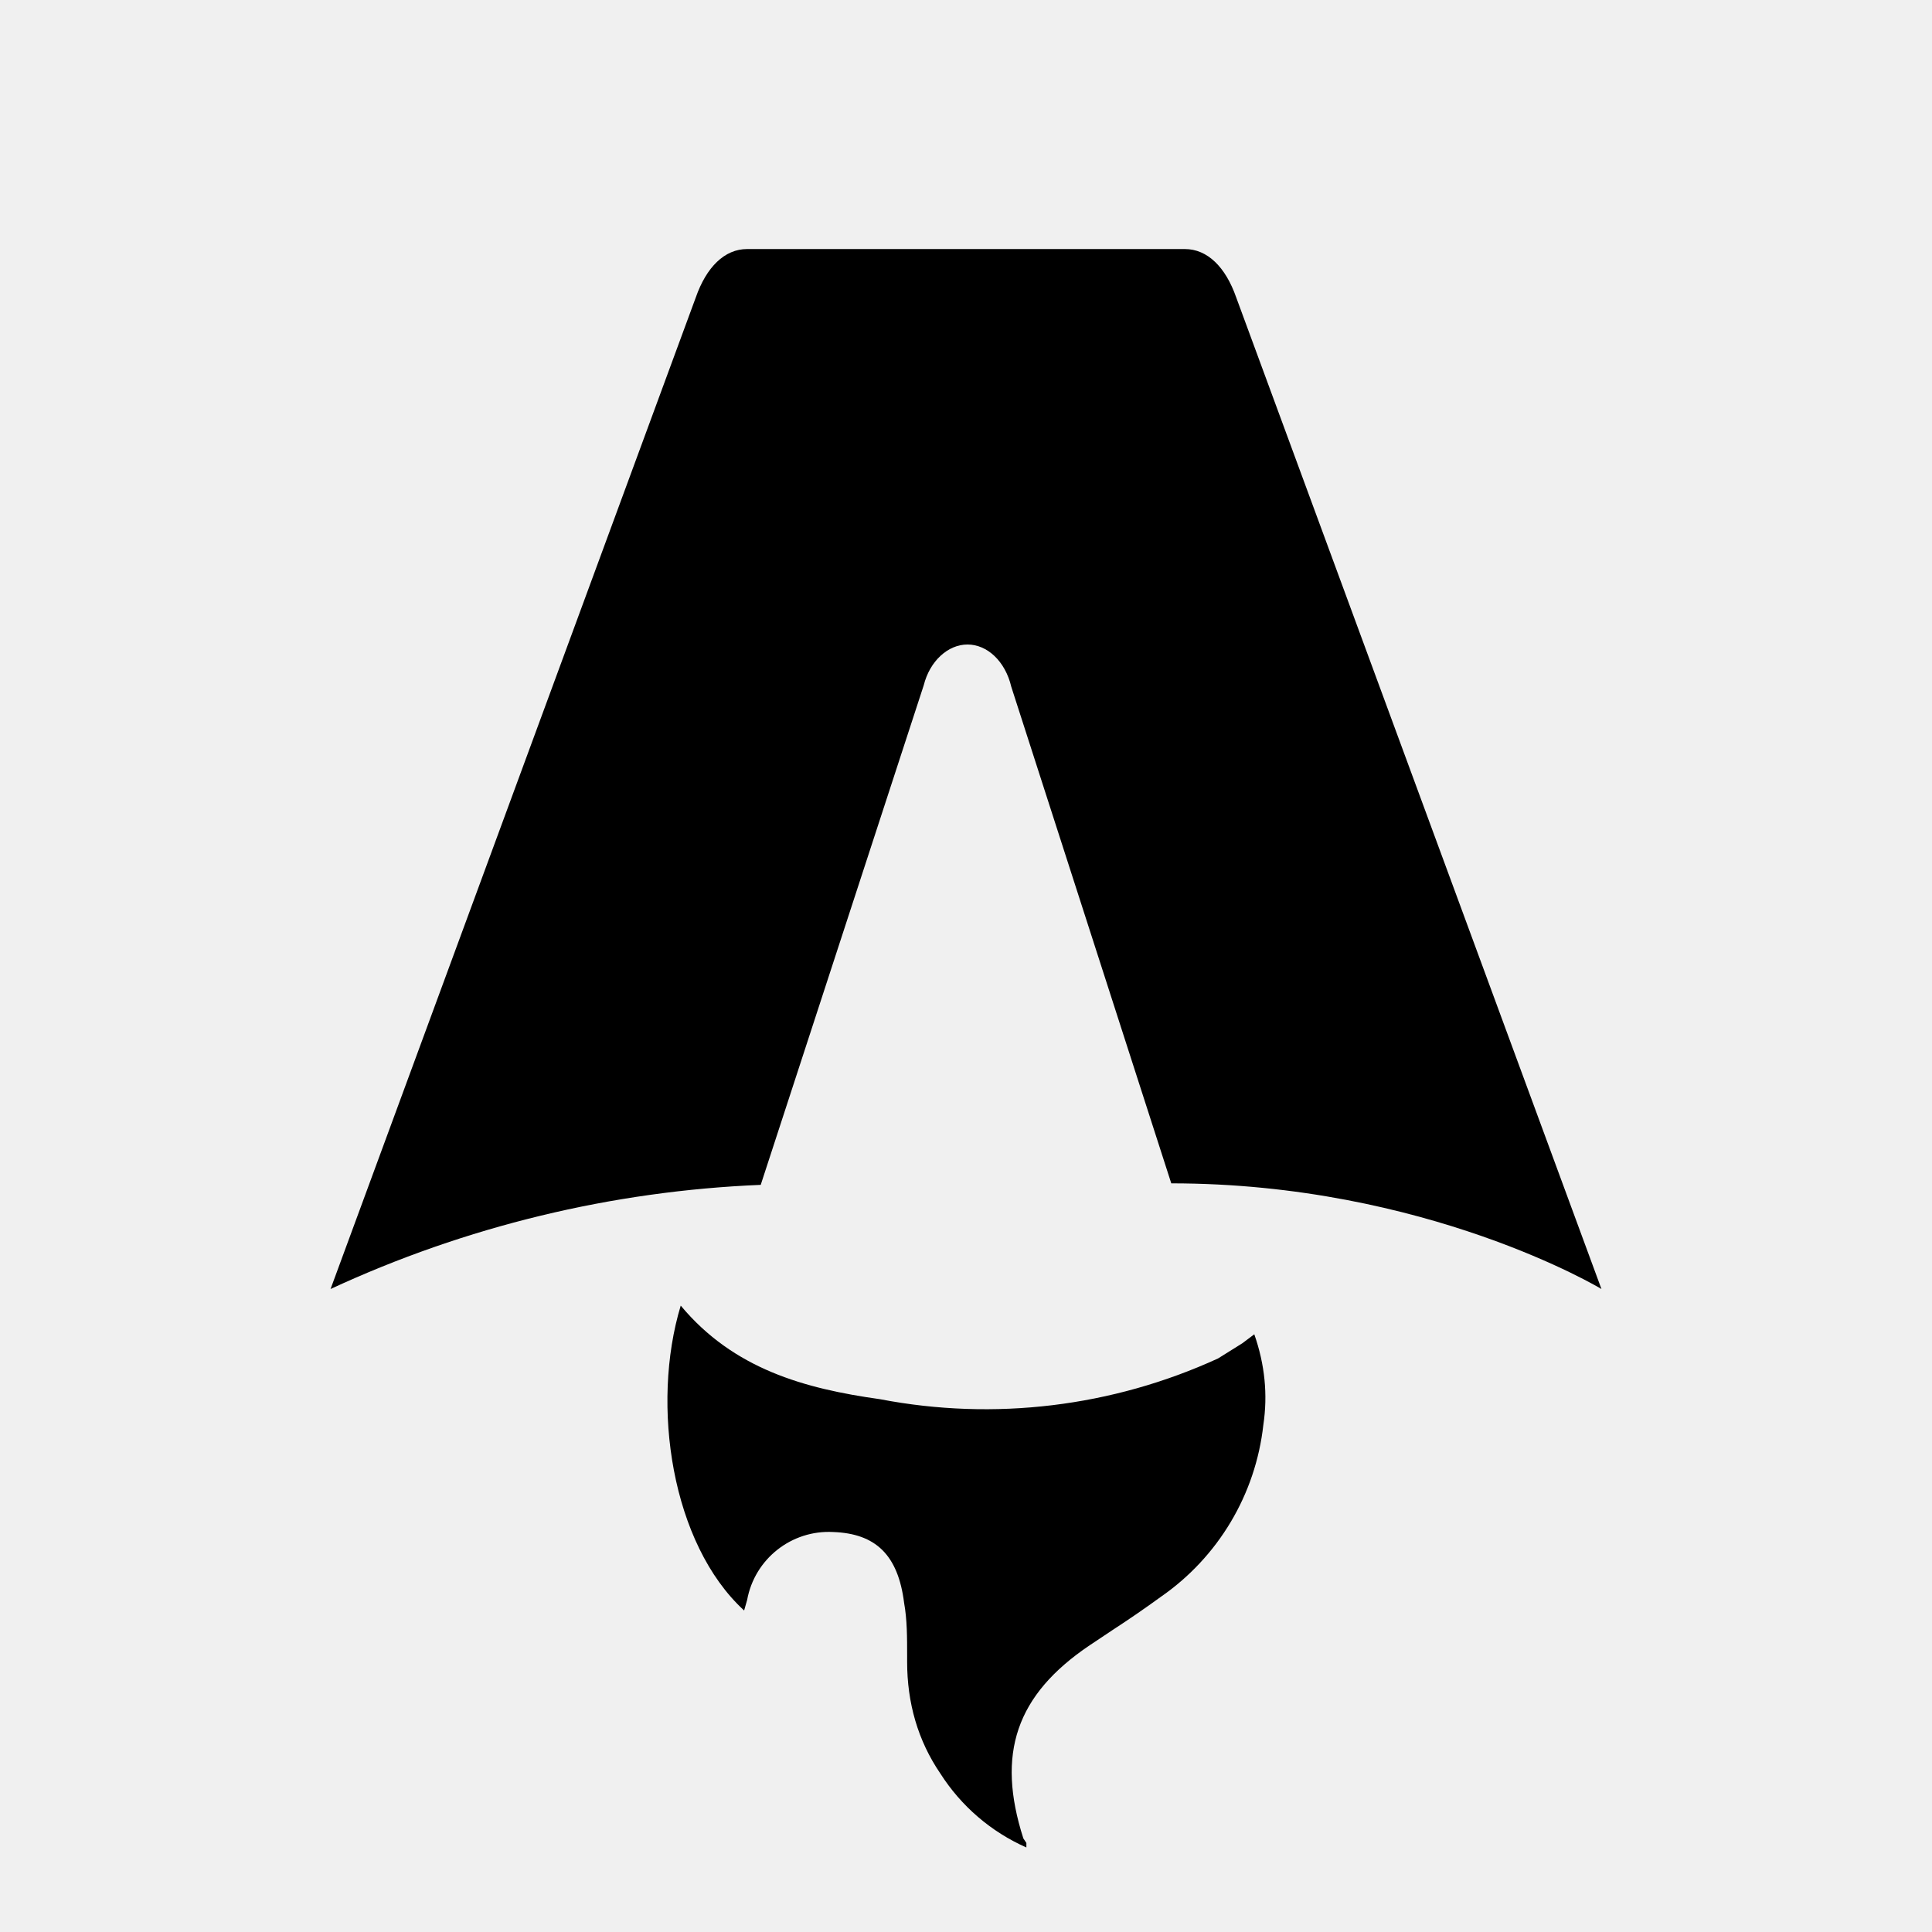
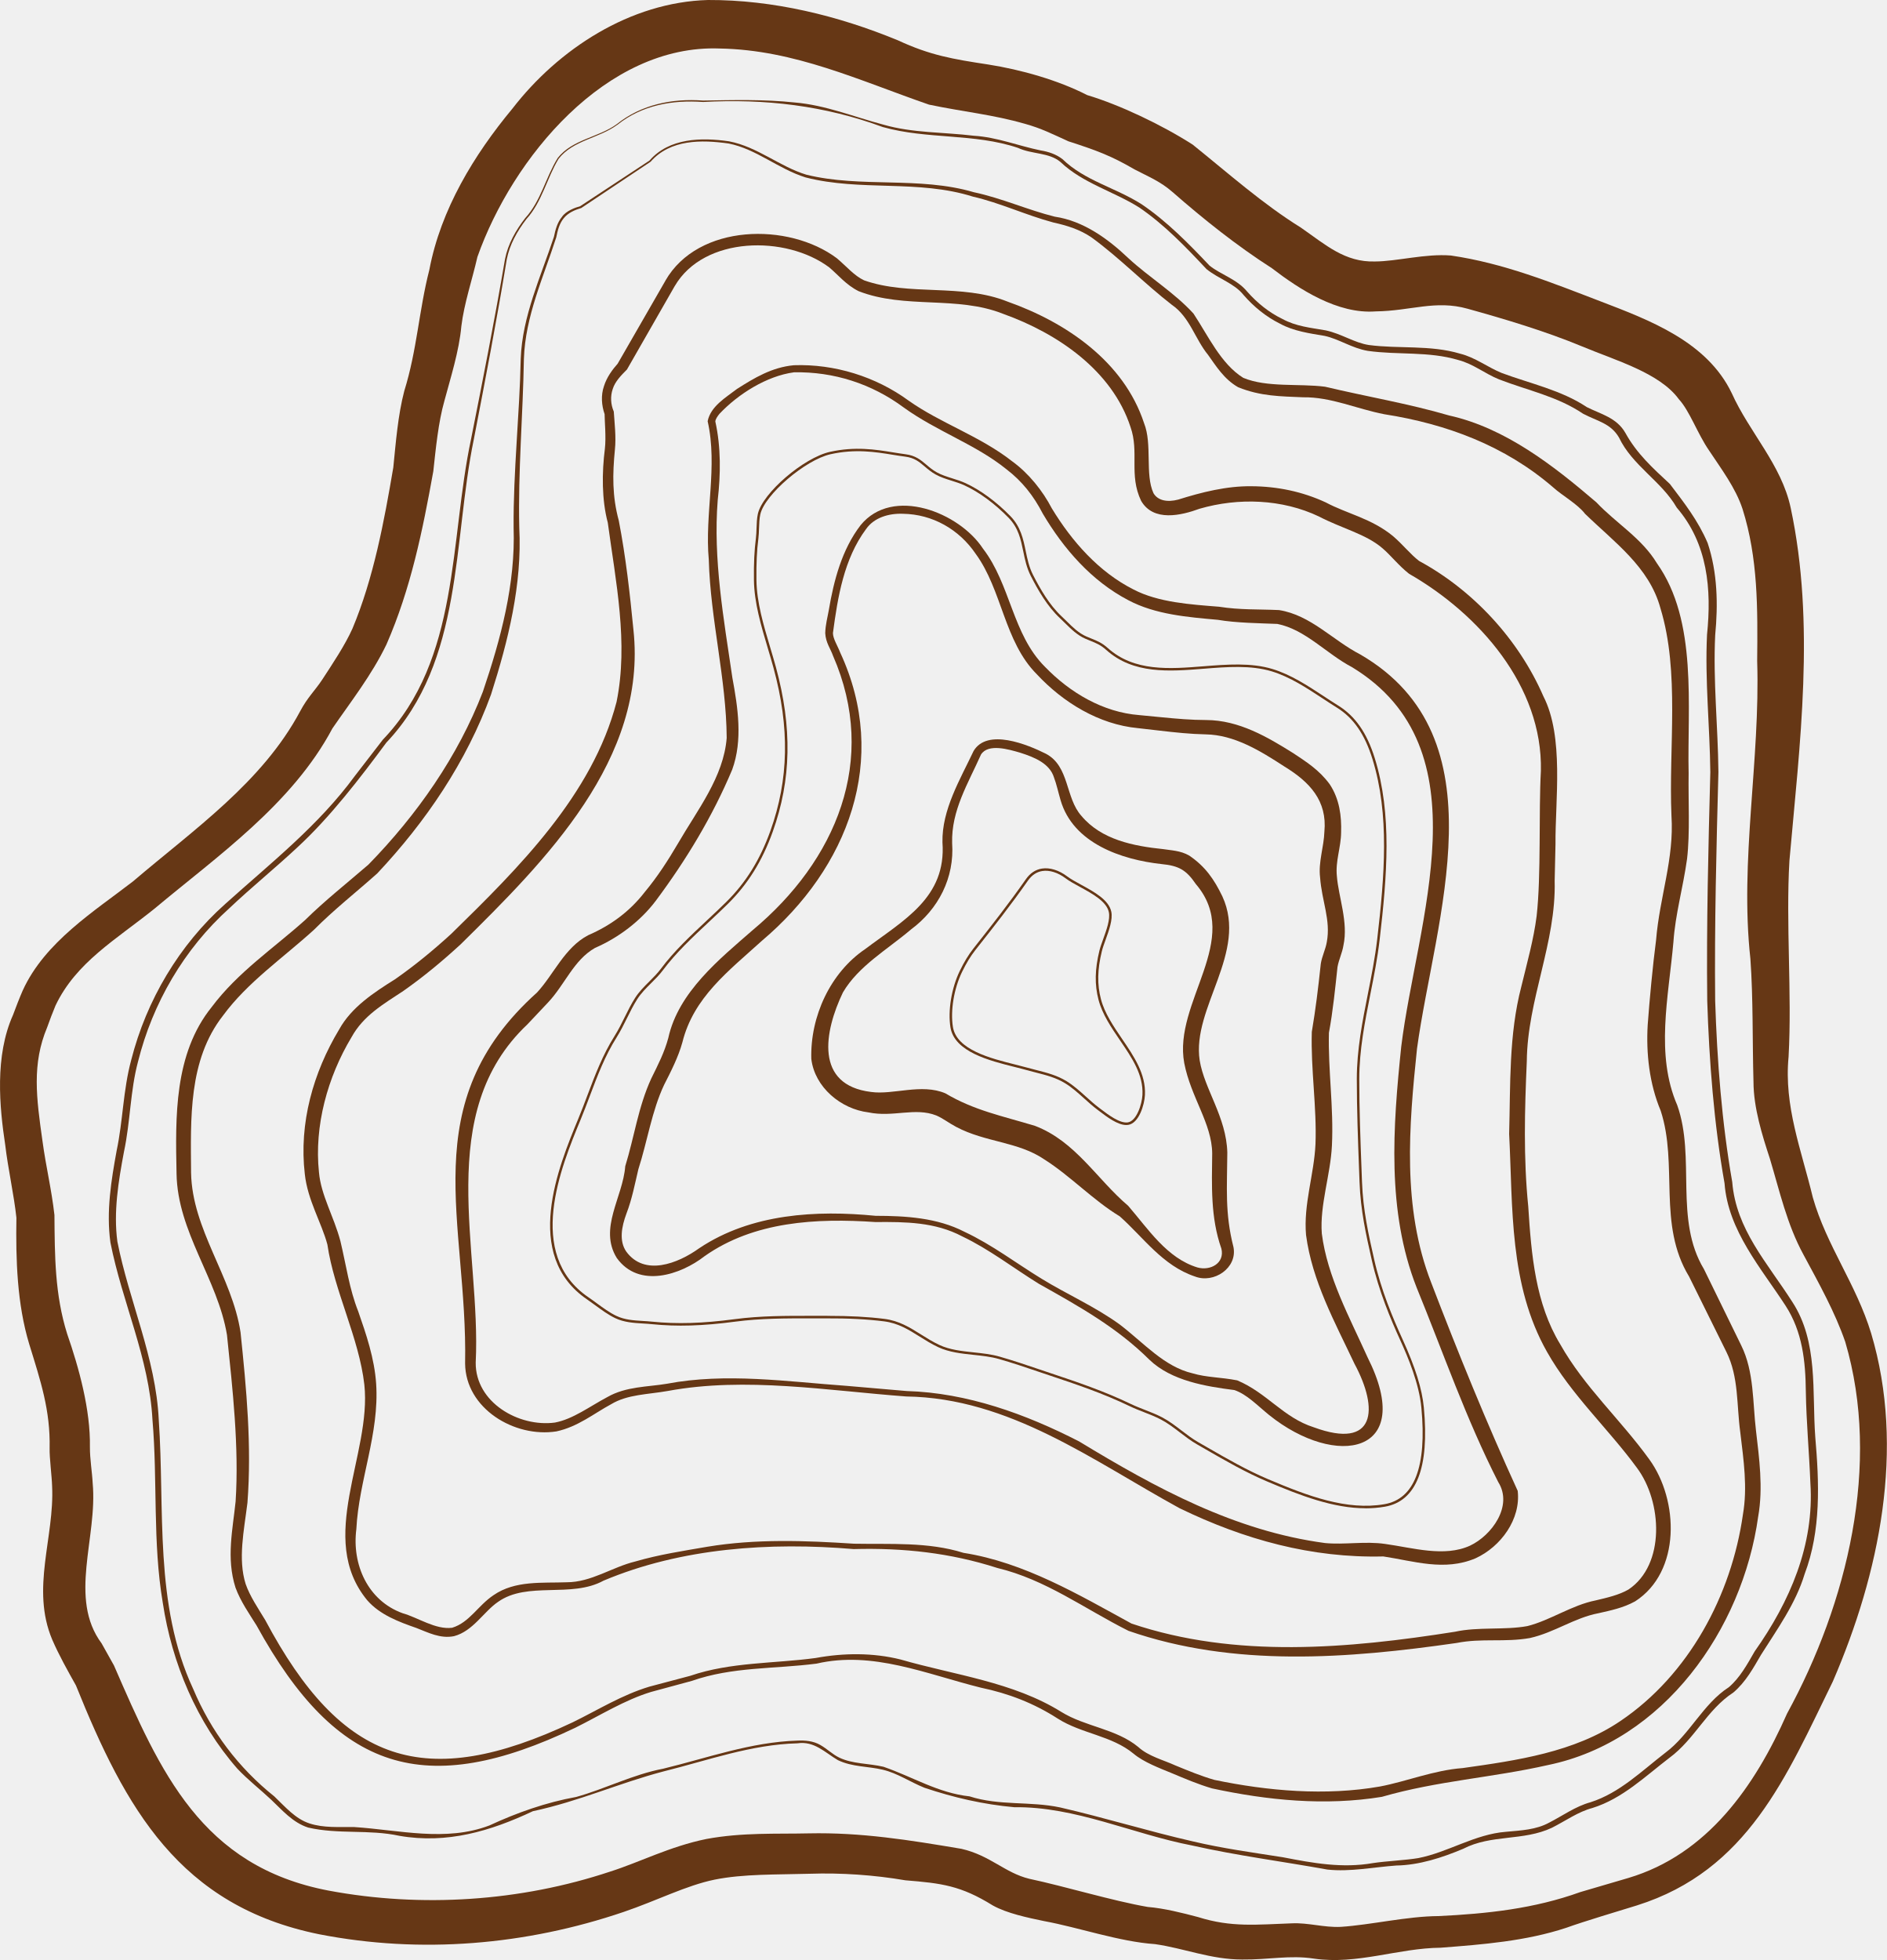
- <svg xmlns="http://www.w3.org/2000/svg" fill="none" viewBox="0 0 128 128">
-   <path d="M50.4 78.5a75.1 75.1 0 0 0-28.5 6.9l24.2-65.7c.7-2 1.9-3.2 3.4-3.2h29c1.5 0 2.7 1.2 3.4 3.2l24.2 65.7s-11.6-7-28.5-7L67 45.5c-.4-1.7-1.6-2.8-2.9-2.8-1.3 0-2.5 1.1-2.9 2.7L50.4 78.5Zm-1.1 28.2Zm-4.2-20.2c-2 6.6-.6 15.8 4.2 20.2a17.5 17.5 0 0 1 .2-.7 5.5 5.5 0 0 1 5.7-4.5c2.8.1 4.3 1.5 4.7 4.7.2 1.1.2 2.3.2 3.5v.4c0 2.7.7 5.2 2.2 7.4a13 13 0 0 0 5.7 4.9v-.3l-.2-.3c-1.8-5.6-.5-9.5 4.4-12.8l1.5-1a73 73 0 0 0 3.2-2.2 16 16 0 0 0 6.8-11.4c.3-2 .1-4-.6-6l-.8.6-1.6 1a37 37 0 0 1-22.4 2.7c-5-.7-9.7-2-13.2-6.2Z" />
-   <style>
-         path { fill: #000; }
-         @media (prefers-color-scheme: dark) {
-             path { fill: #FFF; }
-         }
-     </style>
+ <svg xmlns="http://www.w3.org/2000/svg" id="Layer_2" viewBox="0 0 124.426 129.241">
+   <g id="Components">
+     <g id="_3acbe92a-d631-45d1-b8f8-5c3337f298ed_25">
+       <path d="m10.192,59.914c-2.531,2.038-5.182,3.539-6.535,6.4-.149.347-.421,1.066-.546,1.425-1.016,2.417-.714,4.653-.311,7.491.231,1.72.592,3.145.79,4.888.021,2.696.022,5.233.837,7.832.775,2.231,1.545,5.005,1.502,7.469-.004.803.147,1.647.183,2.389.33,3.567-1.623,7.587.59,10.558-0,0,.813,1.454.813,1.454,3.061,7.039,5.761,13.241,14.154,14.845,6.115,1.144,12.649.72,18.578-1.257,1.937-.615,3.927-1.656,6.337-2.147,2.379-.44,4.619-.321,6.744-.37,3.451-.073,6.614.436,10.075,1.02,1.903.437,2.858,1.582,4.471,1.975,2.361.502,5.481,1.454,7.806,1.856,1.099.091,2.291.395,3.328.669,2.198.694,3.876.493,6.183.412,1.065-.052,2.131.287,3.217.233,1.993-.129,4.36-.697,6.451-.711,3.215-.153,6.314-.488,9.351-1.583,0,0,3.162-.928,3.162-.928,5.213-1.548,8.354-6.05,10.472-10.845,3.966-7.263,6.218-16.439,3.837-24.505-.677-1.958-1.712-3.814-2.758-5.757-1.084-1.988-1.569-4.18-2.211-6.319-.502-1.529-1.08-3.359-1.083-5.072-.076-2.689-.015-5.488-.204-8.113-.714-6.489.656-13.087.447-19.635.034-3.464.063-6.778-.967-10.033-.458-1.391-1.396-2.627-2.213-3.862-.756-1.097-1.276-2.608-1.988-3.373-1.266-1.738-4.181-2.557-6.415-3.492-2.392-.992-5.045-1.785-7.519-2.472-2.113-.592-3.749.15-6.057.177-2.504.19-5.03-1.458-6.845-2.85-2.323-1.488-4.505-3.232-6.555-5.025-.795-.694-1.526-.981-2.494-1.485-1.507-.875-2.429-1.232-4.362-1.854-1.084-.492-1.805-.862-2.863-1.152-2.115-.613-4.045-.788-6.334-1.268-4.624-1.599-8.857-3.611-13.791-3.7-7.499-.294-13.689,7.225-15.988,13.743-.342,1.501-.877,3.067-1.058,4.566-.147,1.652-.722,3.433-1.119,4.928-.401,1.409-.568,3.152-.73,4.635-.708,3.929-1.484,7.753-3.089,11.421-.961,2.005-2.377,3.81-3.566,5.541-2.655,4.994-7.583,8.413-11.726,11.88h0Zm-1.421-1.797c4.057-3.456,8.526-6.545,11.021-11.216.494-.931.955-1.331,1.453-2.082.709-1.087,1.502-2.271,1.995-3.367,1.396-3.32,2.096-7.1,2.695-10.627.165-1.624.303-3.438.723-5.041.847-2.718.964-5.31,1.654-7.992.752-3.984,2.951-7.588,5.477-10.629C36.821,3.237,41.552.143,46.685 0c4.298-.015,8.578,1.03,12.528,2.66,2.13.99,3.63,1.24,5.944,1.592,2.149.336,4.606,1.027,6.536,2.019,2.124.635,4.904,1.95,6.953,3.263,2.355,1.893,4.599,3.898,7.14,5.476,1.639,1.14,2.899,2.29,4.881,2.232,1.445-.004,3.331-.53,5.012-.393,3.473.506,6.615,1.777,9.851,3.017,3.241,1.243,7.037,2.655,8.67,6.069,1.16,2.578,3.273,4.708,3.881,7.547,1.636,7.658.599,15.571-.081,23.26-.246,4.151.174,8.748-.057,12.943-.314,3.262.841,6.125,1.6,9.279.906,3.179,2.857,5.707,3.846,8.957,2.266,7.598.543,15.852-2.528,22.954-3.06,6.254-5.604,12.461-12.913,14.765-1.205.373-3.502,1.056-4.664,1.477-2.676.883-5.513,1.1-8.283,1.314-2.793.024-5.495,1.135-8.357.719-1.594-.246-2.986.079-4.731.059-2.068.001-3.814-.74-5.75-1.015-2.335-.156-5.049-1.104-7.311-1.518-1.062-.221-2.451-.509-3.386-1.033-2.113-1.311-3.376-1.464-5.763-1.657-2.06-.352-4.224-.502-6.31-.432-2.219.064-4.366.004-6.275.389-1.874.385-3.795,1.381-5.988,2.127-6.436,2.189-13.367,2.784-20.077,1.475-9.217-1.867-12.783-8.306-16.044-16.406-.538-.964-1.107-1.964-1.567-3.026-1.421-3.373.159-6.745-.006-10.118-.017-.651-.18-1.873-.164-2.496.054-2.505-.594-4.436-1.344-6.866-.806-2.656-.89-5.584-.846-8.335-.16-1.506-.558-3.266-.735-4.784-.383-2.523-.704-5.879.511-8.587.146-.407.465-1.219.641-1.616,1.454-3.2,4.749-5.241,7.273-7.194h0Z" style="fill:#663715;" />
+       <path d="m42.907,10.661l-4.574,3.054c-.44.131-.879.322-1.163.681-.285.347-.398.798-.488,1.25-.846,2.638-2.044,5.206-2.135,8.02-.062,3.711-.391,7.41-.305,11.125.195,3.753-.73,7.459-1.862,11.003-1.612,4.431-4.295,8.388-7.507,11.802-1.39,1.242-2.838,2.374-4.167,3.711-2.032,1.851-4.388,3.462-5.999,5.659-2.3,2.938-2.131,6.816-2.107,10.376.074,3.751,2.7,6.824,3.262,10.51.389,3.743.742,7.459.455,11.239-.227,1.839-.636,3.707-.119,5.355.286.817.804,1.576,1.291,2.378,5.052,9.491,10.524,11.343,20.267,6.748,1.653-.807,3.252-1.811,5.071-2.357,0,0,2.696-.715,2.696-.715,2.663-.914,5.545-.801,8.272-1.174,1.834-.338,3.777-.354,5.595.101,3.577,1.034,7.415,1.473,10.605,3.461,1.583.978,3.607,1.101,5.071,2.312.655.605,1.665.856,2.431,1.208.858.352,1.71.706,2.58.956,3.533.736,7.341,1.066,10.919.437,1.76-.333,3.554-1.074,5.453-1.215,3.582-.504,7.356-1.041,10.398-3.099,4.514-3.041,7.329-8.289,8.086-13.625.31-1.776.048-3.558-.175-5.417-.25-1.817-.091-3.636-.914-5.298,0,0-2.46-4.969-2.46-4.969-2.096-3.442-.706-7.362-1.875-10.94-.746-1.776-.968-3.779-.855-5.665.119-1.639.335-3.935.551-5.58.234-2.862,1.203-5.363,1.015-8.208-.19-4.513.562-9.461-.727-13.68-.737-2.721-3.051-4.357-4.974-6.228-.484-.636-1.509-1.204-2.091-1.733-3.183-2.751-7.035-4.188-11.139-4.829-1.81-.347-3.517-1.146-5.357-1.118-1.485-.065-2.797-.062-4.283-.662-.932-.531-1.456-1.393-1.986-2.134-.872-1.063-1.199-2.489-2.392-3.304-1.793-1.389-3.472-3.12-5.301-4.447-.76-.514-1.59-.777-2.517-.981-1.819-.489-3.504-1.293-5.298-1.704-3.615-1.141-7.397-.331-11.034-1.266-1.804-.564-3.253-1.879-5.075-2.236-1.788-.254-3.838-.278-5.139,1.196h0Zm-.069-.085c1.299-1.484,3.413-1.521,5.236-1.258,1.878.36,3.345,1.673,5.103,2.202,3.599.886,7.449.095,11.043,1.156,1.841.39,3.553,1.169,5.332,1.611,1.891.277,3.518,1.463,4.863,2.744,1.356,1.254,3.019,2.258,4.284,3.643.955,1.439,1.814,3.332,3.286,4.241,1.556.65,3.677.364,5.391.585,2.744.653,5.497,1.111,8.185,1.897,3.705.821,6.895,3.317,9.705,5.724,1.298,1.378,2.992,2.358,3.994,4.019,2.709,3.804,1.992,9.469,2.092,13.862-.03,1.709.099,3.932-.104,5.636-.269,1.93-.775,3.641-.899,5.481-.328,3.66-1.195,7.426.253,10.76,1.23,3.472-.217,7.534,1.763,10.812-0,0,2.457,5.027,2.457,5.027.857,1.735.749,3.766.971,5.611.21,1.814.485,3.769.145,5.676-1.031,7.428-6.226,14.812-13.864,16.382-3.699.839-7.277,1.034-10.953,2.096-3.738.608-7.526.234-11.204-.559-.914-.27-1.778-.638-2.633-.997-.82-.338-1.865-.729-2.526-1.284-1.457-1.207-3.421-1.313-5.004-2.318-1.589-1.022-3.237-1.657-5.077-2.042-3.597-.896-7.131-2.443-10.83-1.585-2.795.361-5.548.199-8.23,1.14,0-0-2.684.727-2.684.727-1.752.535-3.33,1.533-5.001,2.363-9.896,4.73-15.7,2.925-21.015-6.747-.481-.776-1.04-1.555-1.387-2.493-.625-1.951-.175-3.877.007-5.686.231-3.588-.194-7.377-.569-10.975-.613-3.697-3.266-6.784-3.326-10.642-.075-3.731-.172-7.888,2.314-10.977,1.729-2.309,4.074-3.869,6.165-5.742,1.308-1.29,2.782-2.449,4.179-3.659,3.186-3.264,5.909-7.138,7.544-11.403,1.18-3.483,2.153-7.1,2.025-10.811-.027-3.72.394-7.42.469-11.137.101-2.805,1.332-5.436,2.191-8.044.093-.448.214-.933.528-1.311.265-.394.87-.613,1.201-.704,0,0,4.584-3.019,4.584-3.019h0Z" style="fill:#663715;" />
+       <path d="m44.494,18.862s-3.151,5.503-3.151,5.503c-.381.385-.782.784-.94,1.291-.163.48-.134,1.004.071,1.482.053.791.16,1.69.076,2.491-.161,1.649-.185,3.08.254,4.699.462,2.384.731,4.797.967,7.21.913,8.525-5.796,15.207-11.388,20.724-1.195,1.1-2.45,2.143-3.788,3.082-1.315.87-2.632,1.621-3.416,3.05-1.575,2.62-2.469,5.848-2.146,8.903.133,1.518.971,2.881,1.413,4.536.388,1.62.587,3.156,1.175,4.637.528,1.515,1.07,3.096,1.183,4.77.22,3.301-1.143,6.368-1.306,9.591-.3,2.33.754,4.712,3.046,5.542,1.029.289,2.174,1.099,3.269.961,1.147-.349,1.704-1.465,2.734-2.151,1.422-.982,3.212-.788,4.813-.849,1.639.001,2.987-.997,4.537-1.372,1.564-.456,3.166-.698,4.748-.971,3.193-.529,6.461-.41,9.666-.2,2.375.046,4.899-.131,7.221.602,4.014.63,7.6,2.761,11.084,4.664,6.85,2.312,14.303,1.649,21.338.538,1.506-.333,3.279-.097,4.766-.372,1.507-.376,2.923-1.381,4.506-1.694.782-.185,1.541-.36,2.161-.718,2.441-1.636,2.226-5.791.556-8.023-1.86-2.549-4.333-4.814-5.927-7.643-2.513-4.437-2.248-9.508-2.499-14.372.089-3.243-.027-6.537.801-9.713.381-1.575.815-3.11,1.011-4.656.305-2.693.129-6.804.281-9.58.12-5.583-4.086-10.347-8.694-12.99-.705-.557-1.2-1.214-1.757-1.686-1.08-.934-2.719-1.321-4.179-2.088-2.422-1.156-5.312-1.259-7.877-.514-1.205.442-3.044.884-3.856-.523-.819-1.713-.112-3.197-.698-4.864-1.218-3.742-4.829-6.185-8.396-7.463-3.034-1.214-6.482-.304-9.532-1.496-.822-.406-1.367-1.09-1.942-1.571-2.839-2.125-8.253-2.079-10.184,1.234h0Zm-.617-.354c2.157-3.768,8.128-3.865,11.311-1.476.649.55,1.147,1.153,1.794,1.454,2.98,1.053,6.418.188,9.448,1.398,3.879,1.372,7.677,3.956,9.013,8.022.554,1.384.048,3.372.621,4.615.289.492.916.61,1.629.422,1.548-.485,3.188-.902,4.834-.881,1.692.009,3.35.349,4.901,1.069,1.372.734,3.004,1.05,4.421,2.212.668.572,1.16,1.211,1.729,1.645,3.555,1.924,6.563,5.167,8.197,8.926,1.375,2.677.774,6.859.798,9.749,0,0-.055,2.414-.055,2.414.108,4.086-1.803,7.844-1.837,11.905-.141,3.204-.228,6.363.096,9.579.202,3.189.478,6.406,2.11,9.082,1.585,2.815,3.965,4.947,5.877,7.594,1.943,2.681,2.094,7.403-.938,9.354-.789.437-1.628.603-2.406.781-1.602.302-2.897,1.269-4.529,1.638-1.684.298-3.175-.004-4.842.327-7.162,1.031-14.674,1.616-21.634-.801-2.926-1.467-5.449-3.377-8.649-4.145-3.107-1-6.21-1.333-9.471-1.246-5.521-.468-11.355-.082-16.496,2.082-2.129,1.171-5.01.023-6.953,1.397-.95.646-1.653,1.935-2.908,2.264-.908.181-1.701-.24-2.487-.543-1.144-.399-2.389-.859-3.23-1.819-3.391-4.101.302-9.613-.195-14.222-.353-3.095-1.988-6.168-2.438-9.244-.387-1.448-1.302-2.915-1.488-4.64-.392-3.364.553-6.692,2.265-9.54.821-1.481,2.298-2.436,3.689-3.311,1.299-.905,2.527-1.917,3.702-2.992,4.429-4.332,9.309-9.157,10.902-15.297.792-3.888-.055-7.935-.579-11.814-.405-1.521-.391-3.312-.191-4.881.088-.761-.022-1.877-.019-2.277-.201-.576-.25-1.245-.044-1.841.188-.601.558-1.098.952-1.54,0,0-.061.079-.061.079l3.163-5.496h0Z" style="fill:#663715;" />
+       <path d="m52.347,24.552c-1.774.237-3.662,1.419-4.906,2.737-.12.153-.255.332-.271.501.379,1.713.352,3.49.159,5.178-.314,3.915.401,7.862.966,11.726.358,1.937.698,4.107-.012,6.055-1.301,3.096-3.038,5.963-5.04,8.649-.999,1.327-2.452,2.434-4.008,3.108-1.411.803-1.986,2.422-3.101,3.602,0,0-1.351,1.433-1.351,1.433-6.219,5.869-3.045,14.872-3.414,22.311-.02,2.628,2.842,4.268,5.223,3.951,1.2-.228,2.278-1.055,3.458-1.681,1.236-.709,2.662-.664,3.92-.877,3.906-.743,7.949-.142,11.879.139,0,0,3.942.34,3.942.34,3.981.115,7.852,1.515,11.374,3.326,5.059,3.072,10.265,5.904,16.208,6.697,1.293.126,2.637-.135,3.965.059,1.835.255,3.904.888,5.598.114,1.431-.672,2.854-2.618,1.862-4.193-2.118-4.157-3.611-8.495-5.385-12.835-1.976-5.038-1.562-10.579-1.013-15.87,1.001-8.234,5.609-19.668-3.258-25.037-1.669-.873-3.066-2.482-4.913-2.844-1.199-.049-2.723-.064-3.925-.271-1.965-.177-4.114-.343-5.903-1.295-2.426-1.269-4.264-3.387-5.636-5.704-.611-1.186-1.37-2.145-2.41-2.938-2.011-1.624-4.567-2.482-6.752-4.056-2.116-1.572-4.622-2.379-7.253-2.327h0Zm-.003-.469c2.686-.094,5.406.749,7.568,2.331,2.116,1.5,4.696,2.329,6.84,4.01,1.085.788,2.004,1.938,2.606,3.095,1.323,2.181,3.103,4.2,5.396,5.355,1.64.855,3.784.986,5.63,1.133,1.418.22,2.518.156,3.96.221,2.091.33,3.544,1.996,5.348,2.922,9.434,5.465,4.911,17.468,3.748,26.003-.535,5.128-.985,10.476.929,15.403,1.759,4.593,3.657,9.266,5.712,13.751.215,1.868-1.112,3.682-2.778,4.445-2.059.875-4.077.179-6.084-.121-4.737.116-9.169-1.113-13.432-3.178-5.735-3.14-11.216-7.274-18.031-7.371-5.159-.38-10.593-1.312-15.718-.363-1.317.235-2.653.218-3.74.875-1.131.608-2.189,1.488-3.608,1.792-2.768.431-5.995-1.511-6.02-4.482.182-9.384-3.416-17.133,4.744-24.46,1.111-1.202,1.813-2.955,3.367-3.774,1.482-.643,2.735-1.553,3.744-2.859.824-.991,1.522-2.069,2.189-3.205,1.275-2.205,3.003-4.37,3.206-6.948-.024-3.886-1.075-7.824-1.18-11.743-.281-3.048.602-6.153-.076-9.14.197-.991,1.213-1.571,1.938-2.131,1.131-.718,2.293-1.425,3.741-1.56h0Z" style="fill:#663715;" />
+       <path d="m57.111,34.885c-1.462,1.967-1.871,4.494-2.185,6.858.001.373.303.828.482,1.293,3.268,7.053.513,14.198-5.163,18.995-2.209,2.005-4.512,3.733-5.248,6.703-.264.962-.771,1.952-1.199,2.789-.815,1.719-1.116,3.76-1.704,5.58-.22.928-.419,1.972-.78,2.906-.336.901-.494,1.82-.02,2.515,1.197,1.642,3.383.815,4.822-.222,3.428-2.289,7.738-2.514,11.624-2.132,1.962.002,4.058.122,5.86,1.054,1.824.853,3.411,2.075,5.091,3.099,1.673,1.026,3.508,1.826,5.148,3.014,1.598,1.22,2.916,2.776,4.804,3.22.933.277,1.849.25,2.94.463,1.974.826,3.043,2.461,5.058,3.097,4.062,1.492,4.308-1.171,2.669-4.206-1.286-2.731-2.783-5.432-3.186-8.473-.179-2.015.532-4.0.622-5.992.093-2.427-.317-4.939-.242-7.406.256-1.525.416-2.836.592-4.488.075-.496.315-.947.396-1.43.274-1.459-.331-2.701-.442-4.266-.125-1.002.253-2.022.283-3.012.198-2.045-.974-3.286-2.641-4.303-1.633-1.065-3.319-2.085-5.179-2.117-1.008-.02-2.018-.127-3.002-.242l-1.472-.169c-2.578-.242-4.943-1.699-6.667-3.551-2.162-2.165-2.278-5.543-4.033-7.943-1.095-1.617-2.853-2.612-4.795-2.641-.936-.036-1.907.251-2.433,1.008h0Zm-.362-.254c2.114-2.594,6.508-.842,8.066,1.538,1.839,2.39,1.935,5.647,4.09,7.798,1.655,1.71,3.831,3,6.217,3.186,0,0,1.484.143,1.484.143.986.097,1.951.181,2.926.182,2.181.006,4.069,1.137,5.735,2.176.851.568,1.712,1.1,2.414,2.055.658.988.789,2.128.755,3.178-.009.996-.385,1.895-.279,2.888.108,1.377.763,3.038.434,4.554-.077.495-.308.95-.393,1.432-.141,1.309-.301,2.927-.566,4.34-.061,2.487.322,4.919.198,7.439-.093,1.929-.809,3.931-.667,5.798.358,2.852,1.845,5.556,3.017,8.162,3.235,6.42-2.084,7.348-6.491,3.806-.784-.636-1.474-1.373-2.297-1.647-1.846-.237-4.14-.597-5.598-2-2.157-2.14-4.654-3.526-7.301-5.013-1.693-1.05-3.264-2.273-5.035-3.116-1.794-.952-3.743-.965-5.734-.949-3.881-.267-8.004-.049-11.267,2.254-1.575,1.227-4.325,2.15-5.787.112-1.204-1.95.405-4.0.56-6.046.602-1.95.853-3.908,1.717-5.787.46-.932.864-1.715,1.123-2.673.665-3.031,3.386-5.205,5.549-7.097,5.515-4.592,8.318-11.224,5.311-18.106-.158-.458-.477-.851-.512-1.487.015-.566.149-1.027.235-1.519.33-1.955.863-3.996,2.097-5.602h0Z" style="fill:#663715;" />
+       <path d="m64.692,49.747c-.851,1.915-1.967,3.692-1.906,5.843.161,2.287-.901,4.358-2.715,5.7-1.549,1.318-3.467,2.408-4.486,4.149-1.235,2.578-1.887,6.109,1.857,6.564,1.455.207,3.325-.581,4.899.091,1.893,1.126,3.751,1.491,5.902,2.142,2.675,1.013,4.083,3.518,6.152,5.274,1.328,1.54,2.553,3.45,4.565,4.065.859.241,1.815-.288,1.581-1.241-.726-2.061-.629-4.185-.606-6.283-.019-1.97-1.405-3.691-1.842-5.947-.752-4.031,3.89-8.153.765-11.808-.638-.937-1.125-1.21-2.272-1.321-2.627-.288-5.829-1.366-6.651-4.22-.152-.515-.262-1.039-.432-1.488-.284-.915-1.258-1.326-2.232-1.635-.757-.221-2.103-.622-2.578.115h0Zm-.495-.221c.898-1.524,3.55-.437,4.771.175,1.565.824,1.273,2.908,2.343,4.097,1.315,1.575,3.431,1.992,5.406,2.194.46.078,1.131.086,1.709.428,1.06.722,1.641,1.569,2.181,2.689,1.7,3.691-2.028,7.351-1.497,10.814.31,1.899,1.759,3.732,1.822,6.074-.013,2.308-.17,3.983.405,6.233.273,1.387-1.302,2.423-2.536,1.942-2.139-.714-3.396-2.576-4.963-3.968-1.748-1.057-3.278-2.684-4.973-3.753-1.726-1.179-3.881-1.12-5.806-2.141-.478-.249-.858-.559-1.312-.755-1.411-.558-2.846.138-4.488-.206-1.801-.221-3.534-1.65-3.759-3.524-.08-2.798,1.255-5.689,3.553-7.244,2.541-1.914,5.362-3.391,5.095-7.038-.045-2.147,1.165-4.143,2.049-6.015h0Z" style="fill:#663715;" />
+       <path d="m40.701,8.234c-1.211.89-2.909,1.01-3.866,2.237-.771,1.262-1.092,2.846-2.121,3.975-.61.796-1.109,1.678-1.299,2.668-.649,3.954-1.408,7.907-2.172,11.863-1.387,6.721-.677,14.621-5.767,19.99-1.736,2.35-3.717,4.927-5.865,6.907-1.475,1.379-3.042,2.644-4.494,4.021-2.973,2.678-5.056,6.253-6.018,10.117-.513,1.916-.499,3.948-.926,5.944-.367,1.953-.696,3.965-.433,5.911.761,3.889,2.533,7.681,2.728,11.732.413,5.96-.326,12.191,2.269,17.764,1.18,2.805,2.98,5.197,5.354,7.093.728.697,1.391,1.48,2.32,1.78.924.304,1.942.226,2.948.238,2.966.194,6.038.993,8.916-.106,1.815-.841,3.736-1.52,5.72-1.878,1.922-.535,3.738-1.482,5.737-1.863,2.916-.707,5.794-1.76,8.848-1.853.502-.025,1.05.02,1.51.287.456.258.81.623,1.25.833.885.427,1.927.373,2.921.606,1.929.664,3.599,1.729,5.674,1.951,1.981.635,3.97.306,5.972.73,2.939.675,5.829,1.574,8.765,2.242,1.953.462,3.939.731,5.931,1.044,1.991.388,3.915.737,5.938.383.834-.13,2.171-.189,2.985-.329,1.964-.382,3.734-1.576,5.777-1.733,1.013-.092,1.999-.134,2.86-.609.864-.438,1.723-1.069,2.724-1.342,1.919-.614,3.367-2.058,4.942-3.272,1.587-1.18,2.479-3.221,4.173-4.311.728-.618,1.208-1.497,1.708-2.367,2.312-3.267,3.942-7.016,3.671-11.098-.078-1.991-.268-4.022-.3-6.021-.02-2.007-.223-3.953-1.334-5.666-1.592-2.461-3.795-4.942-4.027-8.079-.697-3.921-1.015-8.071-1.141-12.035-.056-4.985.073-10.111.204-15.075-.033-3.004-.363-6.038-.218-9.059.31-3.002.046-6.009-1.995-8.38-.997-1.737-2.927-2.768-3.809-4.622-.553-.951-1.443-1.08-2.368-1.571-1.717-1.156-3.634-1.527-5.539-2.264-.942-.379-1.712-1.031-2.697-1.279-1.949-.584-3.952-.32-5.964-.602-1.05-.179-1.911-.79-2.851-.989-.974-.164-2.046-.311-2.934-.803-.925-.456-1.736-1.124-2.405-1.893-.608-.769-1.615-1.044-2.438-1.702-1.402-1.493-2.772-2.923-4.428-4.059-1.676-1.062-3.74-1.607-5.207-3.008-.757-.64-1.876-.499-2.805-.932-2.888-.972-5.99-.549-8.914-1.374-3.821-1.411-7.778-1.879-11.843-1.651-2.032-.146-4.036.206-5.666,1.511h0Zm-.032-.045c1.624-1.304,3.667-1.708,5.697-1.558,2.008-.032,4.027-.088,6.034.126,2.027.168,3.92.951,5.851,1.462,1.932.558,3.964.489,5.966.732,1.52.091,2.939.668,4.416.97.495.077,1.022.253,1.431.574,1.471,1.426,3.485,1.871,5.218,2.973,1.677,1.134,3.125,2.619,4.474,4.043.741.599,1.806.887,2.491,1.722.654.742,1.431,1.369,2.316,1.798.905.493,1.854.578,2.86.754,1.037.222,1.888.819,2.843.965,1.962.261,4.055-.016,6.012.57.993.242,1.828.901,2.751,1.275,1.852.692,3.94,1.131,5.607,2.249.906.459,1.972.69,2.547,1.705.752,1.365,1.802,2.316,2.933,3.364.953,1.256,1.849,2.396,2.489,3.89.654,1.954.691,4.066.499,6.072-.146,3.013.182,6.001.212,9.027-.133,5.005-.263,10.069-.214,15.08.125,3.94.44,8.05,1.125,11.954.252,3.129,2.306,5.32,3.956,7.902,1.733,2.643,1.299,5.926,1.52,8.915.258,3.007.392,6.155-.702,9.039-.587,1.949-1.823,3.659-2.878,5.33-.502.859-1.003,1.789-1.824,2.483-1.739,1.132-2.542,3.072-4.208,4.301-1.592,1.216-3.106,2.697-5.079,3.31-.959.255-1.753.841-2.678,1.307-1.894.889-3.98.419-5.853,1.388-1.375.579-2.893,1.075-4.408,1.1-1.481.105-3.048.43-4.538.267-2.991-.54-5.957-.918-8.926-1.588-3.922-.756-7.702-2.579-11.73-2.524-2.025-.181-3.993-.635-5.918-1.282-.947-.382-1.785-.964-2.749-1.19-.955-.232-2.007-.173-2.959-.631-.875-.52-1.562-1.272-2.666-1.11-3.051.079-5.88,1.118-8.817,1.849-2.958.774-5.52,1.958-8.631,2.628-2.804,1.32-5.661,2.167-8.798,1.623-2.031-.438-4.003-.082-6.021-.545-1.026-.332-1.724-1.164-2.436-1.835-.725-.681-1.526-1.301-2.229-2.044-2.679-3.057-4.319-6.953-4.922-10.949-.676-3.984-.335-8.055-.678-12.046-.217-4.093-1.988-7.721-2.774-11.706-.282-2.058.052-4.087.414-6.07.412-1.94.422-3.982.958-5.964,1.002-3.937,3.167-7.59,6.199-10.287,2.994-2.695,6.152-5.168,8.548-8.442,0,0,1.843-2.388,1.843-2.388,5.102-5.334,4.385-13.101,5.823-19.843.786-3.948,1.562-7.885,2.236-11.851.196-.999.716-1.909,1.331-2.701,1.042-1.136,1.348-2.68,2.142-3.961.968-1.236,2.689-1.354,3.897-2.235h0Z" style="fill:#663715;" />
+       <path d="m90.047,99.454c-2.12,0-4.282-.83-6.486-1.765-1.426-.605-2.717-1.349-4.084-2.137l-.542-.312c-.401-.23-.769-.512-1.125-.784-.398-.305-.81-.62-1.261-.856-.352-.184-.736-.335-1.108-.48-.311-.121-.632-.247-.936-.393-1.794-.861-3.503-1.433-5.312-2.038-.24-.08-.478-.161-.715-.241-.883-.299-1.718-.582-2.605-.836-.537-.153-1.12-.215-1.685-.275-.787-.083-1.601-.17-2.313-.503-.446-.209-.843-.458-1.228-.699-.728-.457-1.415-.888-2.351-1.006-1.123-.141-2.333-.205-3.896-.197-.303.001-.605.001-.906-0-1.641-.001-3.341-.005-5.012.217-2.138.284-3.837.335-5.508.165-.198-.02-.396-.032-.594-.044-.604-.037-1.228-.075-1.81-.352-.455-.217-.895-.539-1.32-.851-.181-.133-.359-.263-.535-.383-4.295-2.928-1.88-8.77-.583-11.909.216-.523.417-1.055.611-1.57.492-1.304,1-2.652,1.782-3.891.251-.399.463-.827.668-1.241.21-.424.427-.863.687-1.271.263-.412.605-.752.936-1.082.266-.265.541-.539.77-.846.859-1.154,1.968-2.191,3.041-3.194.414-.387.842-.788,1.244-1.184,1.311-1.294,2.243-2.791,2.931-4.71,1.214-3.387,1.279-6.803.203-10.753-.116-.424-.247-.866-.375-1.293-.44-1.474-.896-2.999-.914-4.492-.014-1.098.026-1.945.129-2.747.027-.207.034-.429.042-.664.011-.324.023-.659.088-.953.307-1.373,3.021-3.704,4.759-4.09h0c1.666-.369,2.991-.155,4.16.035.284.046.553.089.815.123.663.084,1.008.377,1.373.687.203.173.414.352.695.508.308.172.656.281,1.024.398.289.091.588.185.864.312.987.454,2.039,1.227,2.962,2.175.68.698.848,1.511,1.01,2.297.109.526.221,1.069.485,1.584.472.921,1.065,1.965,1.883,2.729.114.106.226.217.338.328.388.383.788.778,1.288.996.121.053.233.098.339.141.391.158.7.283,1.081.625,1.745,1.565,4.066,1.381,6.313,1.202,1.54-.122,3.133-.249,4.544.18,1.214.369,2.316,1.093,3.381,1.793.313.206.637.419.954.616,1.129.701,1.896,1.806,2.415,3.479,1.147,3.699.806,7.762.321,11.947-.142,1.225-.382,2.436-.615,3.607-.359,1.808-.73,3.677-.73,5.587-.001,2.009.076,4.033.15,5.99l.03.806c.069,1.865.426,3.444.804,5.116.461,2.039,1.241,3.881,1.87,5.259.843,1.848,1.289,3.278,1.404,4.501.373,3.979-.493,6.178-2.574,6.536-.421.072-.845.106-1.27.106Zm-35.49-12.687c1.502,0,2.667.062,3.759.199.972.122,1.674.563,2.418,1.029.38.238.773.485,1.21.69.687.322,1.487.407,2.26.489.572.06,1.163.123,1.713.281.891.255,1.727.538,2.613.838.237.08.475.161.715.241,1.814.607,3.528,1.181,5.331,2.046.298.143.617.268.925.388.376.147.764.299,1.125.487.463.243.881.562,1.284.871.352.269.716.548,1.107.772l.543.312c1.363.785,2.65,1.527,4.066,2.128,2.623,1.112,5.183,2.075,7.665,1.648,1.981-.341,2.802-2.48,2.438-6.359-.148-1.582-.864-3.296-1.39-4.448-.632-1.385-1.417-3.237-1.881-5.291-.379-1.68-.738-3.266-.807-5.146l-.03-.806c-.074-1.959-.15-3.985-.15-5.997 0-1.925.373-3.803.733-5.618.232-1.168.471-2.376.613-3.594.483-4.167.823-8.21-.315-11.879-.506-1.633-1.251-2.71-2.344-3.388-.319-.198-.643-.411-.958-.618-1.056-.694-2.147-1.411-3.338-1.773-1.382-.42-2.958-.294-4.484-.173-2.281.181-4.639.369-6.436-1.244-.359-.323-.656-.443-1.033-.595-.107-.043-.22-.089-.343-.143-.527-.23-.939-.636-1.338-1.03-.111-.11-.222-.219-.335-.325-.837-.781-1.438-1.841-1.917-2.774-.274-.534-.389-1.089-.499-1.626-.165-.798-.321-1.552-.967-2.216-.909-.934-1.944-1.694-2.913-2.14-.266-.123-.56-.215-.844-.305-.36-.113-.732-.231-1.055-.411-.295-.164-.511-.348-.721-.527-.361-.307-.673-.572-1.287-.65-.264-.033-.535-.077-.821-.123-1.154-.187-2.463-.399-4.099-.036h0c-1.658.368-4.343,2.666-4.634,3.966-.062.278-.073.606-.084.923-.008.229-.016.465-.043.679-.102.793-.141,1.633-.128,2.724.018,1.47.47,2.984.907,4.447.128.428.26.871.376,1.297,1.085,3.984,1.02,7.432-.207,10.852-.697,1.944-1.641,3.46-2.97,4.772-.403.398-.832.799-1.247,1.187-1.067.998-2.171,2.03-3.022,3.172-.236.316-.515.595-.786.864-.325.323-.66.658-.913,1.054-.255.4-.47.835-.679,1.256-.207.418-.421.85-.676,1.255-.773,1.226-1.256,2.506-1.767,3.861-.195.516-.396,1.05-.613,1.575-1.28,3.095-3.662,8.857.523,11.71.178.121.358.253.54.387.419.307.853.625,1.294.835.553.263,1.134.299,1.75.336.2.012.4.024.601.045,1.657.168,3.344.117,5.469-.165,1.683-.223,3.384-.22,5.034-.218.3.001.602.001.905 0.0.053-0.0.106-0.0.159-0Z" style="fill:#663715;" />
+       <path d="m74.269,74.183c-.575,0-1.282-.539-1.761-.904l-.143-.108c-.303-.227-.592-.488-.872-.74-.395-.356-.803-.724-1.252-.999-.606-.372-1.247-.535-1.925-.708-.203-.052-.408-.104-.613-.162-.228-.065-.489-.13-.771-.201-1.686-.421-3.995-.999-4.257-2.62-.177-1.097.069-2.589.612-3.712.289-.598.575-1.069.9-1.481l.091-.116c1.157-1.467,2.249-2.853,3.372-4.458.279-.399.634-.635,1.056-.701.517-.082,1.123.105,1.663.513.238.18.571.361.924.554.855.467,1.825.996,1.988,1.776.107.515-.15,1.23-.378,1.861-.1.275-.193.535-.245.747-.296,1.215-.314,2.191-.058,3.166.243.927.827,1.784,1.391,2.613.777,1.141,1.581,2.321,1.509,3.706-.033.632-.391,1.857-1.105,1.965-.041.006-.083.009-.125.009Zm-6.552-16.162l.067.047c-1.126,1.609-2.22,2.997-3.378,4.466l-.091.116c-.317.403-.597.863-.881,1.45-.529,1.095-.769,2.547-.597,3.614.244,1.515,2.493,2.077,4.135,2.487.284.071.547.137.777.202.204.058.407.11.609.161.69.176,1.343.342,1.97.726.462.283.876.656,1.276,1.017.277.25.564.508.86.731l.144.109c.463.352,1.234.941,1.762.863.585-.088.934-1.208.965-1.811.069-1.329-.684-2.435-1.481-3.605-.572-.84-1.164-1.709-1.414-2.664-.263-1.002-.245-2.003.058-3.246.054-.221.149-.484.25-.764.221-.611.47-1.303.372-1.772-.147-.705-1.081-1.215-1.906-1.665-.358-.195-.696-.38-.944-.567-.505-.381-1.067-.557-1.538-.482-.376.059-.694.273-.946.633l-.067-.047Z" style="fill:#663715;" />
+     </g>
+   </g>
</svg>
